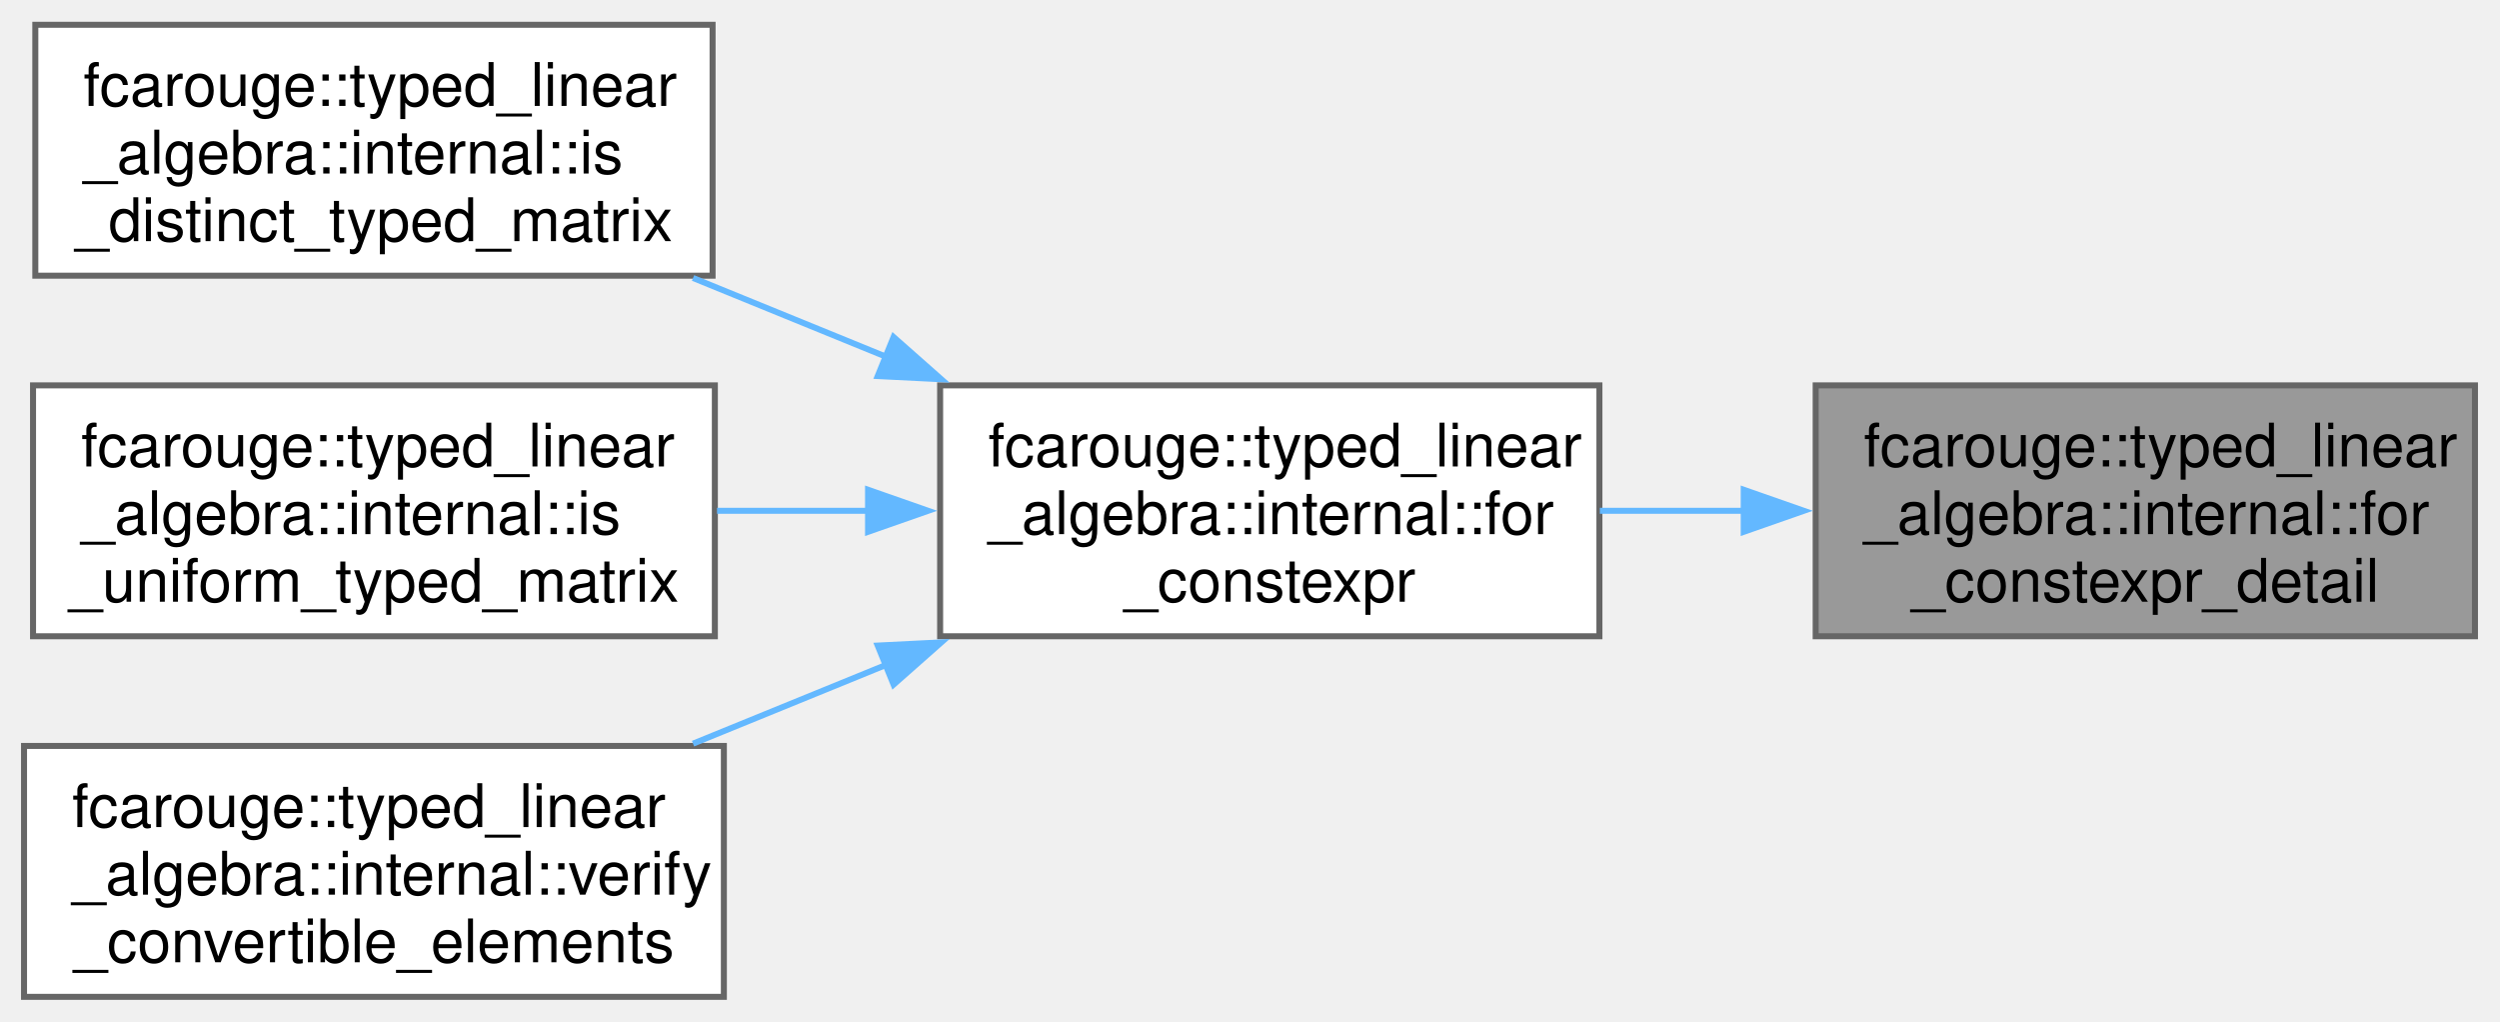
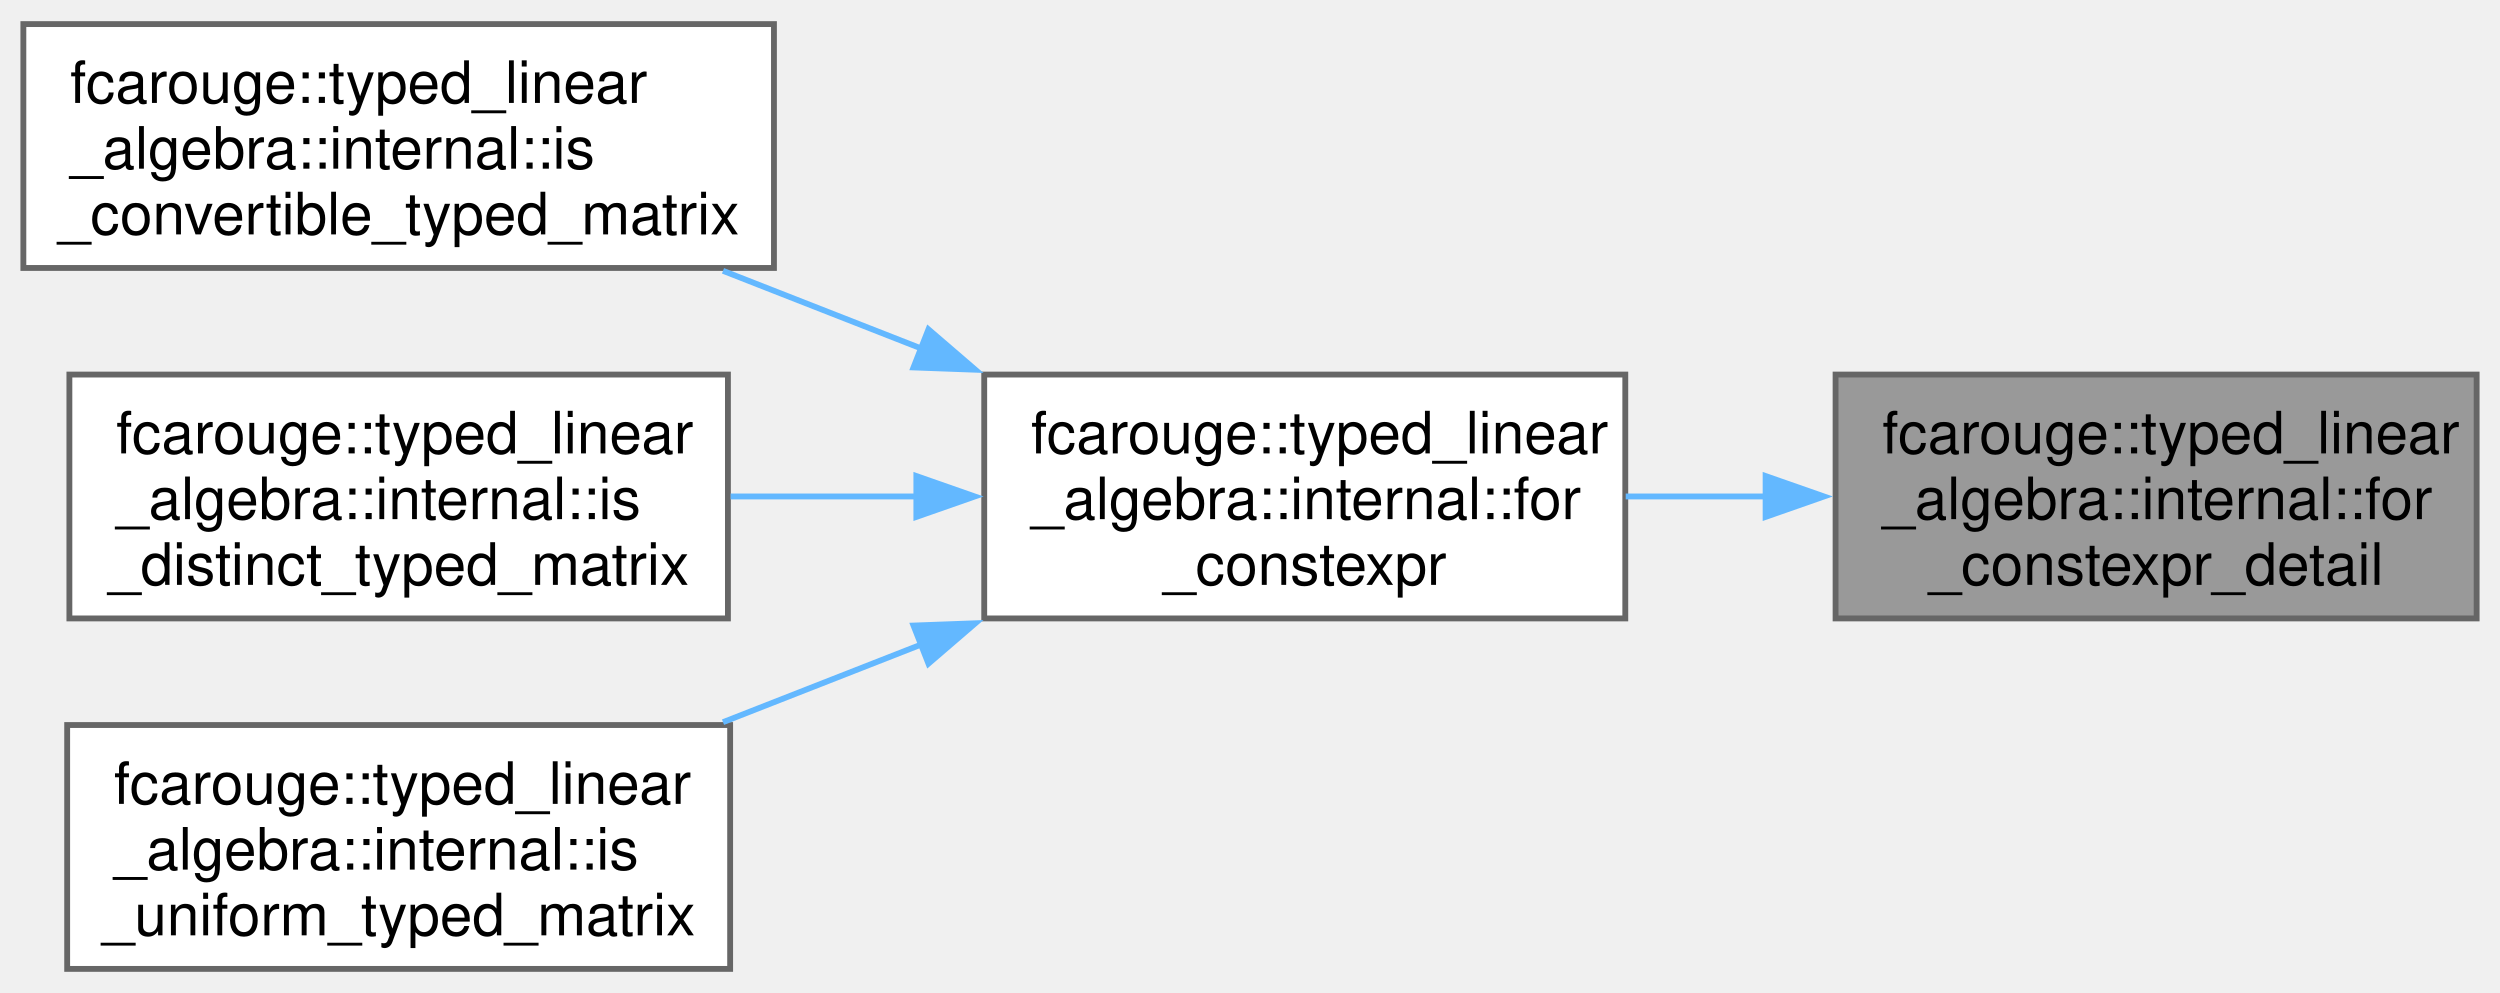
- <svg xmlns="http://www.w3.org/2000/svg" xmlns:xlink="http://www.w3.org/1999/xlink" width="416pt" height="170pt" viewBox="0.00 0.00 416.00 169.75">
+ <svg xmlns="http://www.w3.org/2000/svg" xmlns:xlink="http://www.w3.org/1999/xlink" width="428pt" height="170pt" viewBox="0.00 0.00 428.00 169.75">
  <g id="graph0" class="graph" transform="scale(1 1) rotate(0) translate(4 165.75)">
    <g id="Node000001" class="node">
      <g id="a_Node000001">
        <a xlink:title=" ">
-           <polygon fill="#999999" stroke="#666666" points="408,-101.75 298.25,-101.75 298.25,-60 408,-60 408,-101.75" />
-           <text text-anchor="start" x="306.25" y="-88.25" font-family="Helvetica,sans-Serif" font-size="10.00">fcarouge::typed_linear</text>
-           <text text-anchor="start" x="306.25" y="-77" font-family="Helvetica,sans-Serif" font-size="10.00">_algebra::internal::for</text>
-           <text text-anchor="middle" x="353.12" y="-65.75" font-family="Helvetica,sans-Serif" font-size="10.00">_constexpr_detail</text>
+           <polygon fill="#999999" stroke="#666666" points="420,-101.75 310.25,-101.75 310.25,-60 420,-60 420,-101.75" />
+           <text text-anchor="start" x="318.25" y="-88.25" font-family="Helvetica,sans-Serif" font-size="10.00">fcarouge::typed_linear</text>
+           <text text-anchor="start" x="318.25" y="-77" font-family="Helvetica,sans-Serif" font-size="10.00">_algebra::internal::for</text>
+           <text text-anchor="middle" x="365.12" y="-65.75" font-family="Helvetica,sans-Serif" font-size="10.00">_constexpr_detail</text>
        </a>
      </g>
    </g>
    <g id="Node000002" class="node">
      <g id="a_Node000002">
        <a xlink:href="namespacefcarouge_1_1typed__linear__algebra_1_1internal.xhtml#ae001291878746fdd7db287616a067664" target="_top" xlink:title=" ">
-           <polygon fill="white" stroke="#666666" points="262.25,-101.75 152.5,-101.75 152.5,-60 262.25,-60 262.25,-101.75" />
-           <text text-anchor="start" x="160.5" y="-88.25" font-family="Helvetica,sans-Serif" font-size="10.00">fcarouge::typed_linear</text>
-           <text text-anchor="start" x="160.5" y="-77" font-family="Helvetica,sans-Serif" font-size="10.00">_algebra::internal::for</text>
-           <text text-anchor="middle" x="207.38" y="-65.75" font-family="Helvetica,sans-Serif" font-size="10.00">_constexpr</text>
+           <polygon fill="white" stroke="#666666" points="274.25,-101.75 164.5,-101.75 164.5,-60 274.25,-60 274.25,-101.75" />
+           <text text-anchor="start" x="172.5" y="-88.25" font-family="Helvetica,sans-Serif" font-size="10.00">fcarouge::typed_linear</text>
+           <text text-anchor="start" x="172.5" y="-77" font-family="Helvetica,sans-Serif" font-size="10.00">_algebra::internal::for</text>
+           <text text-anchor="middle" x="219.38" y="-65.75" font-family="Helvetica,sans-Serif" font-size="10.00">_constexpr</text>
        </a>
      </g>
    </g>
    <g id="edge1_Node000001_Node000002" class="edge">
      <g id="a_edge1_Node000001_Node000002">
        <a xlink:title=" ">
-           <path fill="none" stroke="#63b8ff" d="M286.47,-80.88C278.39,-80.88 270.2,-80.88 262.32,-80.88" />
-           <polygon fill="#63b8ff" stroke="#63b8ff" points="286.27,-84.38 296.27,-80.88 286.27,-77.38 286.27,-84.38" />
+           <path fill="none" stroke="#63b8ff" d="M298.47,-80.88C290.39,-80.88 282.2,-80.88 274.32,-80.88" />
+           <polygon fill="#63b8ff" stroke="#63b8ff" points="298.27,-84.38 308.27,-80.88 298.27,-77.38 298.27,-84.38" />
        </a>
      </g>
    </g>
    <g id="Node000003" class="node">
      <g id="a_Node000003">
-         <a xlink:href="namespacefcarouge_1_1typed__linear__algebra_1_1internal.xhtml#a0f08ea7eb926c990cdcb66508f01466f" target="_top" xlink:title="Whether no two distinct element positions of the typed matrix share an implicit conversion target.">
-           <polygon fill="white" stroke="#666666" points="114.62,-161.75 1.88,-161.75 1.88,-120 114.62,-120 114.62,-161.75" />
-           <text text-anchor="start" x="9.88" y="-148.25" font-family="Helvetica,sans-Serif" font-size="10.00">fcarouge::typed_linear</text>
-           <text text-anchor="start" x="9.88" y="-137" font-family="Helvetica,sans-Serif" font-size="10.00">_algebra::internal::is</text>
-           <text text-anchor="middle" x="58.25" y="-125.75" font-family="Helvetica,sans-Serif" font-size="10.00">_distinct_typed_matrix</text>
+         <a xlink:href="namespacefcarouge_1_1typed__linear__algebra_1_1internal.xhtml#a19891acc4dc45bd42753c68d70251411" target="_top" xlink:title="Whether each element type of a typed matrix implicitly converts to the corresponding element type of ...">
+           <polygon fill="white" stroke="#666666" points="128.5,-161.75 0,-161.75 0,-120 128.5,-120 128.5,-161.75" />
+           <text text-anchor="start" x="8" y="-148.25" font-family="Helvetica,sans-Serif" font-size="10.00">fcarouge::typed_linear</text>
+           <text text-anchor="start" x="8" y="-137" font-family="Helvetica,sans-Serif" font-size="10.00">_algebra::internal::is</text>
+           <text text-anchor="middle" x="64.25" y="-125.75" font-family="Helvetica,sans-Serif" font-size="10.00">_convertible_typed_matrix</text>
        </a>
      </g>
    </g>
    <g id="edge2_Node000002_Node000003" class="edge">
      <g id="a_edge2_Node000002_Node000003">
        <a xlink:title=" ">
-           <path fill="none" stroke="#63b8ff" d="M143.51,-106.51C132.79,-110.88 121.77,-115.38 111.37,-119.62" />
-           <polygon fill="#63b8ff" stroke="#63b8ff" points="144.75,-109.79 152.69,-102.77 142.11,-103.3 144.75,-109.79" />
+           <path fill="none" stroke="#63b8ff" d="M153.7,-106.22C142.41,-110.64 130.77,-115.2 119.78,-119.51" />
+           <polygon fill="#63b8ff" stroke="#63b8ff" points="154.95,-109.49 162.98,-102.58 152.39,-102.97 154.95,-109.49" />
        </a>
      </g>
    </g>
    <g id="Node000004" class="node">
      <g id="a_Node000004">
-         <a xlink:href="namespacefcarouge_1_1typed__linear__algebra_1_1internal.xhtml#a2238a99ab35d65098efb485ef3e05611" target="_top" xlink:title=" ">
-           <polygon fill="white" stroke="#666666" points="115,-101.75 1.5,-101.75 1.5,-60 115,-60 115,-101.75" />
-           <text text-anchor="start" x="9.5" y="-88.25" font-family="Helvetica,sans-Serif" font-size="10.00">fcarouge::typed_linear</text>
-           <text text-anchor="start" x="9.5" y="-77" font-family="Helvetica,sans-Serif" font-size="10.00">_algebra::internal::is</text>
-           <text text-anchor="middle" x="58.25" y="-65.75" font-family="Helvetica,sans-Serif" font-size="10.00">_uniform_typed_matrix</text>
+         <a xlink:href="namespacefcarouge_1_1typed__linear__algebra_1_1internal.xhtml#a0f08ea7eb926c990cdcb66508f01466f" target="_top" xlink:title="Whether no two distinct element positions of the typed matrix share an implicit conversion target.">
+           <polygon fill="white" stroke="#666666" points="120.62,-101.75 7.88,-101.75 7.88,-60 120.62,-60 120.62,-101.75" />
+           <text text-anchor="start" x="15.88" y="-88.25" font-family="Helvetica,sans-Serif" font-size="10.00">fcarouge::typed_linear</text>
+           <text text-anchor="start" x="15.88" y="-77" font-family="Helvetica,sans-Serif" font-size="10.00">_algebra::internal::is</text>
+           <text text-anchor="middle" x="64.25" y="-65.75" font-family="Helvetica,sans-Serif" font-size="10.00">_distinct_typed_matrix</text>
        </a>
      </g>
    </g>
    <g id="edge3_Node000002_Node000004" class="edge">
      <g id="a_edge3_Node000002_Node000004">
        <a xlink:title=" ">
-           <path fill="none" stroke="#63b8ff" d="M140.63,-80.88C132.2,-80.88 123.62,-80.88 115.36,-80.88" />
-           <polygon fill="#63b8ff" stroke="#63b8ff" points="140.5,-84.38 150.5,-80.88 140.5,-77.38 140.5,-84.38" />
+           <path fill="none" stroke="#63b8ff" d="M153.01,-80.88C142.38,-80.88 131.45,-80.88 121.08,-80.88" />
+           <polygon fill="#63b8ff" stroke="#63b8ff" points="152.88,-84.38 162.88,-80.88 152.88,-77.38 152.88,-84.38" />
        </a>
      </g>
    </g>
    <g id="Node000005" class="node">
      <g id="a_Node000005">
-         <a xlink:href="namespacefcarouge_1_1typed__linear__algebra_1_1internal.xhtml#a8bf375922e0a95892ba40668aa0d5599" target="_top" xlink:title="Verifies a typed matrix converts to another, element by element.">
-           <polygon fill="white" stroke="#666666" points="116.5,-41.75 0,-41.75 0,0 116.5,0 116.5,-41.75" />
-           <text text-anchor="start" x="8" y="-28.25" font-family="Helvetica,sans-Serif" font-size="10.00">fcarouge::typed_linear</text>
-           <text text-anchor="start" x="8" y="-17" font-family="Helvetica,sans-Serif" font-size="10.00">_algebra::internal::verify</text>
-           <text text-anchor="middle" x="58.25" y="-5.75" font-family="Helvetica,sans-Serif" font-size="10.00">_convertible_elements</text>
+         <a xlink:href="namespacefcarouge_1_1typed__linear__algebra_1_1internal.xhtml#a2238a99ab35d65098efb485ef3e05611" target="_top" xlink:title=" ">
+           <polygon fill="white" stroke="#666666" points="121,-41.75 7.5,-41.75 7.5,0 121,0 121,-41.75" />
+           <text text-anchor="start" x="15.5" y="-28.25" font-family="Helvetica,sans-Serif" font-size="10.00">fcarouge::typed_linear</text>
+           <text text-anchor="start" x="15.5" y="-17" font-family="Helvetica,sans-Serif" font-size="10.00">_algebra::internal::is</text>
+           <text text-anchor="middle" x="64.25" y="-5.75" font-family="Helvetica,sans-Serif" font-size="10.00">_uniform_typed_matrix</text>
        </a>
      </g>
    </g>
    <g id="edge4_Node000002_Node000005" class="edge">
      <g id="a_edge4_Node000002_Node000005">
        <a xlink:title=" ">
-           <path fill="none" stroke="#63b8ff" d="M143.51,-55.24C132.79,-50.87 121.77,-46.37 111.37,-42.13" />
-           <polygon fill="#63b8ff" stroke="#63b8ff" points="142.11,-58.45 152.69,-58.98 144.75,-51.96 142.11,-58.45" />
+           <path fill="none" stroke="#63b8ff" d="M153.7,-55.53C142.41,-51.11 130.77,-46.55 119.78,-42.24" />
+           <polygon fill="#63b8ff" stroke="#63b8ff" points="152.39,-58.78 162.98,-59.17 154.95,-52.26 152.39,-58.78" />
        </a>
      </g>
    </g>
  </g>
</svg>
